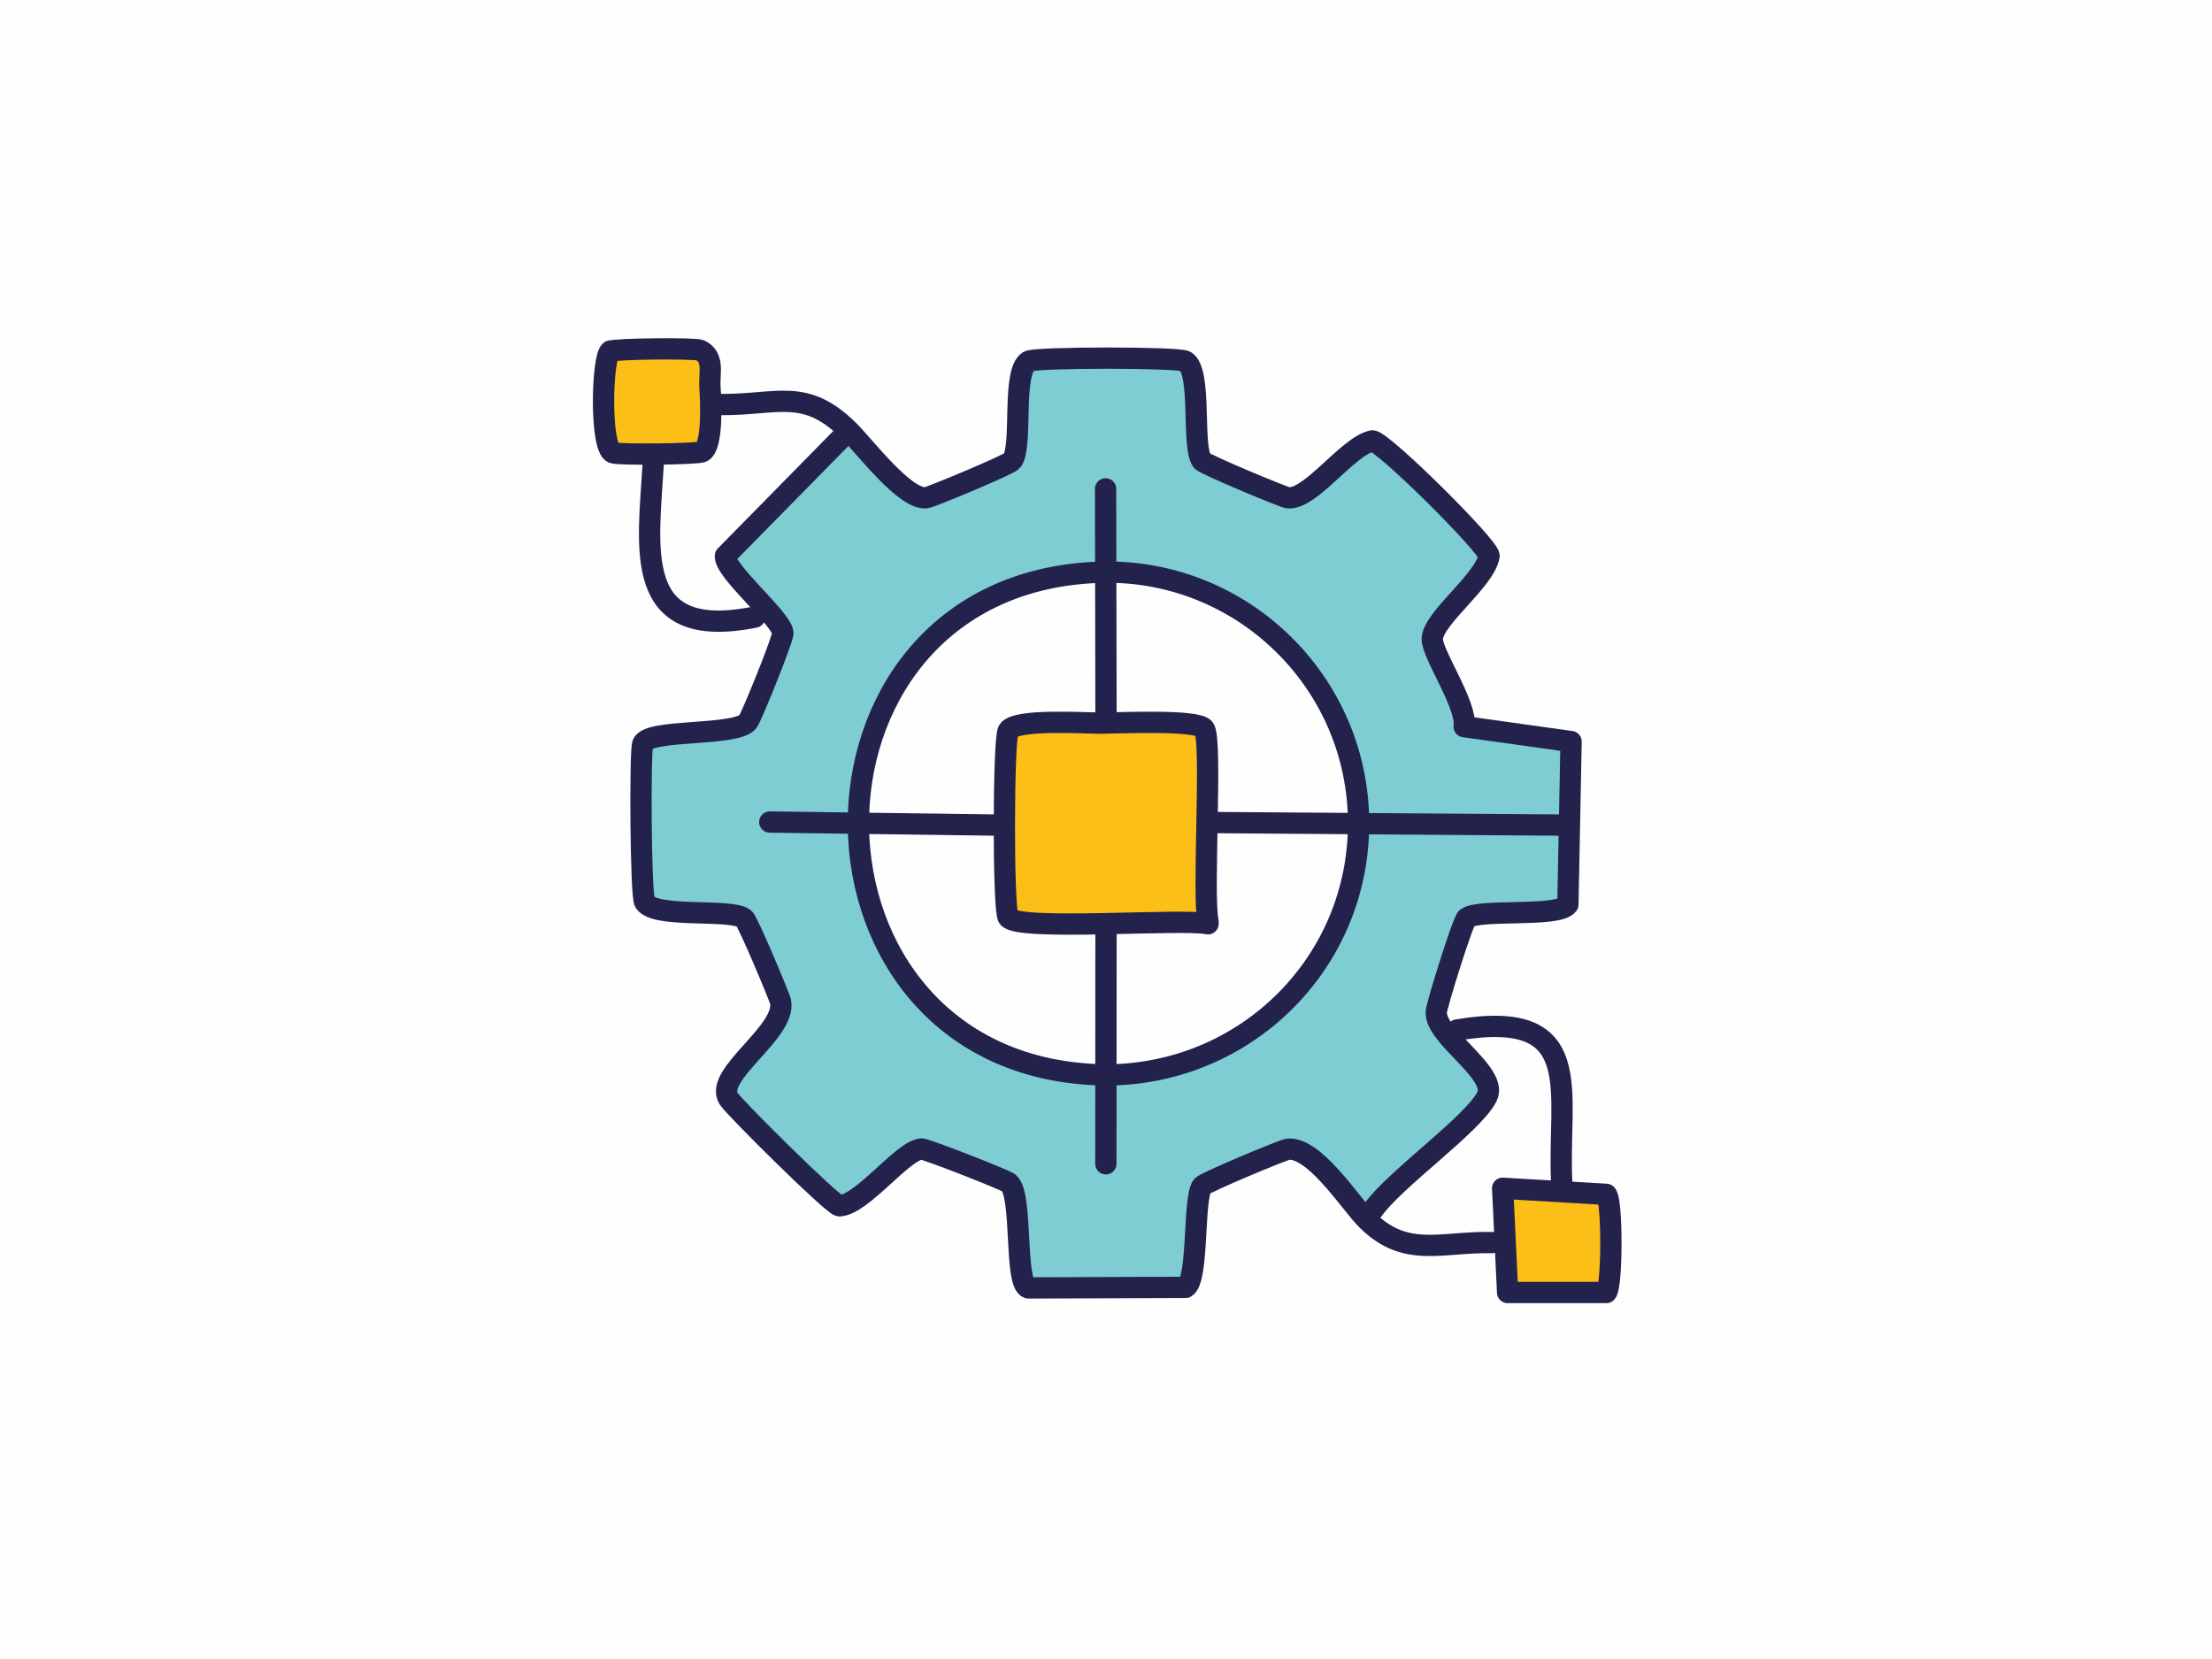
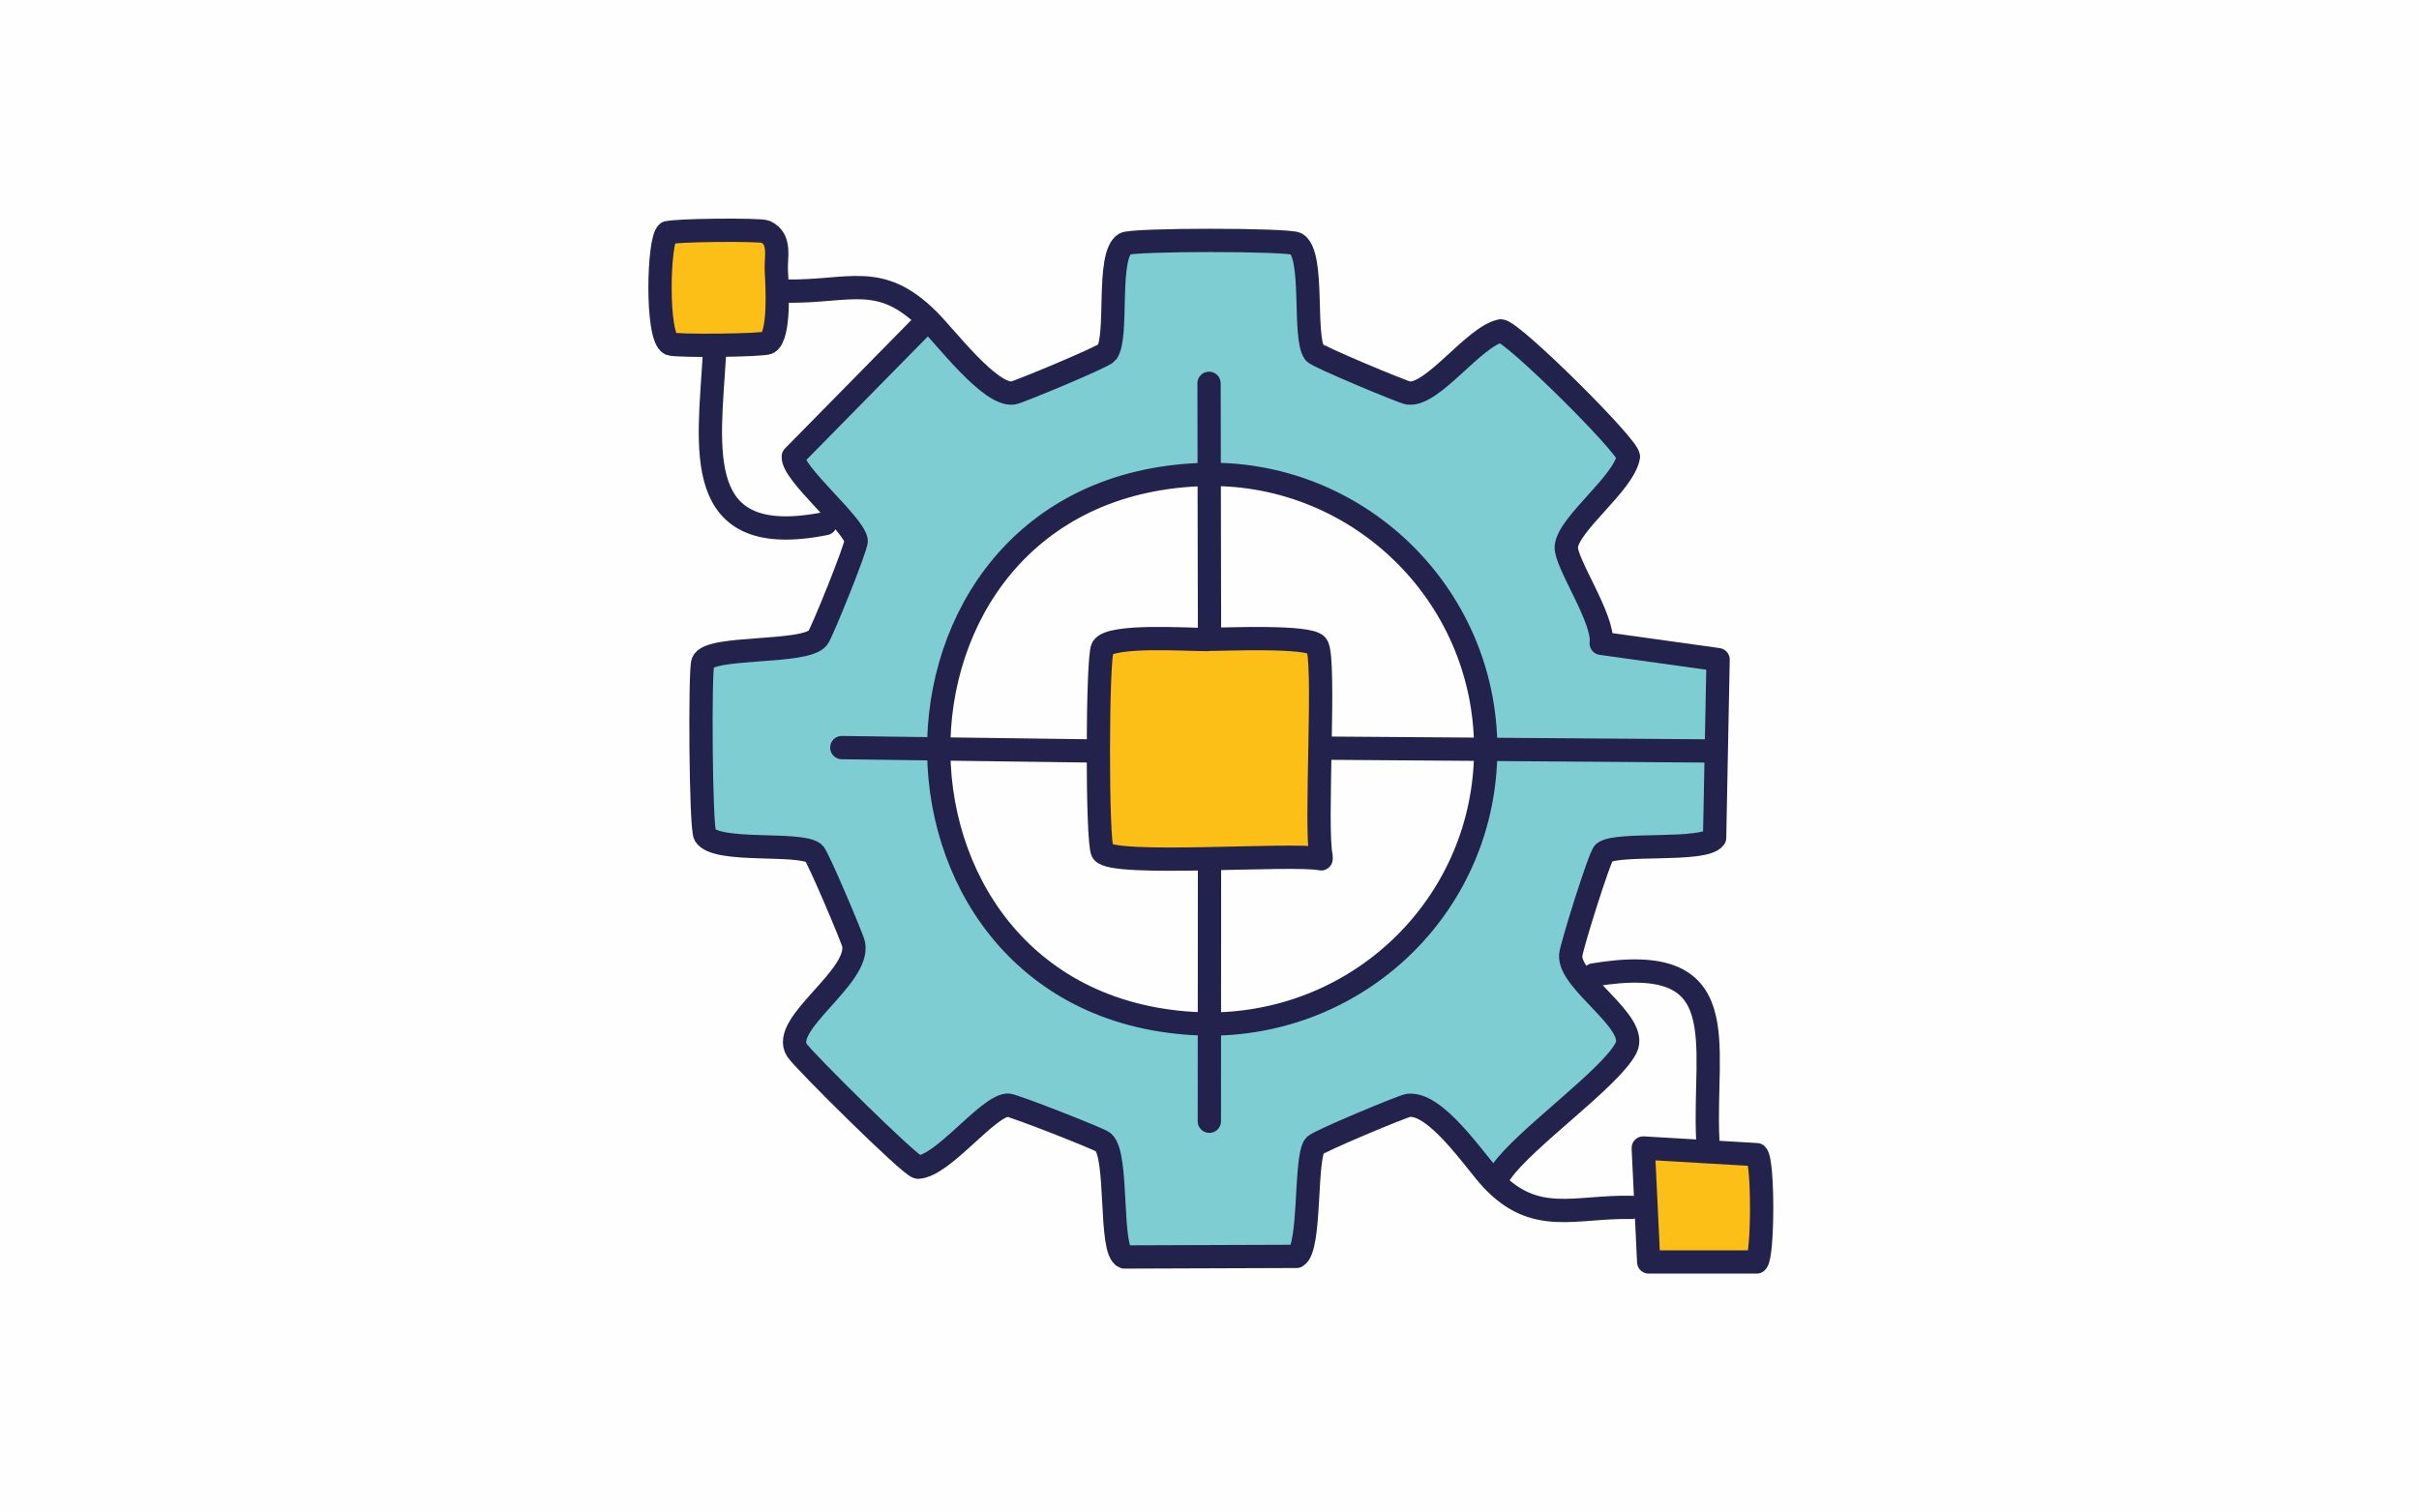
- <svg xmlns="http://www.w3.org/2000/svg" id="Layer_1" version="1.1" viewBox="0 0 160 120">
+ <svg xmlns="http://www.w3.org/2000/svg" id="Layer_1" version="1.1" viewBox="0 0 160 100">
  <defs>
    <style>
      .st0 {
        fill: #fcbf17;
      }

      .st0, .st1, .st2 {
        stroke: #22224d;
        stroke-linecap: round;
        stroke-linejoin: round;
        stroke-width: 1.54px;
      }

      .st3 {
        fill: #7ecdd2;
      }

      .st1 {
        fill: none;
      }

      .st2, .st4 {
        fill: #fefefe;
      }
    </style>
  </defs>
  <g id="Generative_Object">
    <g>
-       <rect class="st4" x="-23.06" y="-20.5" width="206.12" height="160" />
+       <rect class="st4" x="-23.06" y="-30.5" width="206.12" height="160" />
      <g>
-         <path class="st3" d="M74.41,26.13c.48-.3,10.87-.3,11.35,0,1.21.76.43,6.17,1.19,7.2.21.27,5.86,2.62,6.2,2.67,1.62.22,4.35-3.75,6.13-4.11.79.05,8.35,7.54,8.44,8.32-.31,1.78-3.95,4.41-4.11,5.95-.1,1.03,2.52,4.79,2.31,6.4l7.73,1.08-.23,11.79c-.7.95-6.42.28-7.32.98-.28.22-2.16,6.25-2.2,6.78-.12,1.8,4.51,4.42,3.67,6.12-.97,1.98-6.75,6.03-8.27,8.24l-.63.49c-1.1-1.19-3.68-5.11-5.51-4.88-.33.04-6,2.4-6.2,2.67-.64.89-.23,6.75-1.19,7.32l-11.39.04c-1.04-.39-.36-6.72-1.4-7.6-.26-.22-5.96-2.47-6.31-2.45-1.37.08-4.29,4.03-5.95,4.11-.54-.12-7.57-7.1-8-7.74-1.13-1.75,4.17-4.82,3.75-7.02-.06-.36-2.37-5.81-2.63-6.02-.97-.75-6.45,0-7.2-1.19-.31-.49-.35-10.9-.14-11.44.43-1.11,6.7-.53,7.6-1.6.24-.3,2.6-6.12,2.54-6.45-.19-1.13-4.24-4.46-4.16-5.55l8.31-8.45.64-.59c1.1,1.08,4.08,5.04,5.6,4.83.33-.04,6-2.4,6.2-2.67.79-1.07-.05-6.43,1.19-7.2v-.03h-.01Z" />
+         <path class="st3" d="M74.41,16.13c.48-.3,10.87-.3,11.35,0,1.21.76.43,6.17,1.19,7.2.21.27,5.86,2.62,6.2,2.67,1.62.22,4.35-3.75,6.13-4.11.79.05,8.35,7.54,8.44,8.32-.31,1.78-3.95,4.41-4.11,5.95-.1,1.03,2.52,4.79,2.31,6.4l7.73,1.08-.23,11.79c-.7.95-6.42.28-7.32.98-.28.22-2.16,6.25-2.2,6.78-.12,1.8,4.51,4.42,3.67,6.12-.97,1.98-6.75,6.03-8.27,8.24l-.63.49c-1.1-1.19-3.68-5.11-5.51-4.88-.33.04-6,2.4-6.2,2.67-.64.89-.23,6.75-1.19,7.32l-11.39.04c-1.04-.39-.36-6.72-1.4-7.6-.26-.22-5.96-2.47-6.31-2.45-1.37.08-4.29,4.03-5.95,4.11-.54-.12-7.57-7.1-8-7.74-1.13-1.75,4.17-4.82,3.75-7.02-.06-.36-2.37-5.81-2.63-6.02-.97-.75-6.45,0-7.2-1.19-.31-.49-.35-10.9-.14-11.44.43-1.11,6.7-.53,7.6-1.6.24-.3,2.6-6.12,2.54-6.45-.19-1.13-4.24-4.46-4.16-5.55l8.31-8.45.64-.59c1.1,1.08,4.08,5.04,5.6,4.83.33-.04,6-2.4,6.2-2.67.79-1.07-.05-6.43,1.19-7.2v-.03h-.01Z" />
        <g>
-           <path class="st2" d="M98.27,59.56c0-10.32-8.61-18.59-18.92-18.16-23.28.94-22.94,36.03.59,36.35h.19c10.04-.08,18.14-8.12,18.14-18.18h0Z" />
-           <path class="st0" d="M79.85,52.3c1.17,0,6.75-.26,7.25.4.61.79-.14,12.07.28,13.94v.18c-1.87-.4-13.76.54-14.45-.46-.39-.55-.36-12.95,0-13.51.55-.89,5.66-.53,6.9-.54h.02Z" />
+           <path class="st2" d="M98.27,49.56c0-10.32-8.61-18.59-18.92-18.16-23.28.94-22.94,36.03.59,36.35h.19c10.04-.08,18.14-8.12,18.14-18.18h0Z" />
+           <path class="st0" d="M79.85,42.3c1.17,0,6.75-.26,7.25.4.61.79-.14,12.07.28,13.94v.18c-1.87-.4-13.76.54-14.45-.46-.39-.55-.36-12.95,0-13.51.55-.89,5.66-.53,6.9-.54h.02Z" />
        </g>
      </g>
-       <path class="st0" d="M108.69,85.95h0l7.5.44c.45.45.43,6.7,0,7.1h-7.14l-.36-7.54Z" />
-       <path class="st0" d="M44.15,25.41c.3-.19,6.11-.24,6.48-.08,1.06.49.66,1.69.72,2.63s.24,4.23-.54,4.71c-.31.19-6.11.24-6.48.08-.95-.45-.79-6.94-.18-7.36h0v.02Z" />
+       <path class="st0" d="M108.69,75.95h0l7.5.44c.45.45.43,6.7,0,7.1h-7.14l-.36-7.54Z" />
+       <path class="st0" d="M44.15,15.41c.3-.19,6.11-.24,6.48-.08,1.06.49.66,1.69.72,2.63s.24,4.23-.54,4.71c-.31.19-6.11.24-6.48.08-.95-.45-.79-6.94-.18-7.36h0v.02Z" />
    </g>
    <g>
-       <line class="st1" x1="79.97" y1="35.36" x2="80" y2="51.58" />
-       <path class="st1" d="M60.78,31.76l-8.31,8.45c-.08,1.1,3.97,4.43,4.16,5.55.06.35-2.29,6.16-2.54,6.45-.9,1.07-7.18.49-7.6,1.6-.21.53-.15,10.95.14,11.44.75,1.2,6.24.44,7.2,1.19.26.21,2.56,5.66,2.63,6.02.43,2.2-4.87,5.28-3.75,7.02.43.66,7.46,7.64,8,7.74,1.65-.06,4.59-4.03,5.95-4.11.33-.01,6.04,2.23,6.31,2.45,1.04.88.37,7.21,1.4,7.6l11.39-.04c.95-.57.54-6.43,1.19-7.32.19-.27,5.86-2.63,6.2-2.67,1.83-.22,4.42,3.71,5.51,4.88,2.89,3.1,5.53,1.78,9.26,1.87" />
-       <path class="st1" d="M105.4,74.5c9.52-1.6,7.24,4.48,7.56,10.95" />
-       <path class="st1" d="M52.07,29.26c4.17.05,6.14-1.28,9.34,1.91,1.1,1.08,4.08,5.04,5.6,4.83.33-.04,6-2.4,6.2-2.67.79-1.07-.05-6.43,1.19-7.2.48-.3,10.87-.3,11.35,0,1.21.76.43,6.17,1.19,7.2.21.27,5.86,2.62,6.2,2.67,1.62.22,4.35-3.75,6.13-4.11.79.05,8.35,7.54,8.44,8.32-.31,1.78-3.95,4.41-4.11,5.95-.1,1.03,2.52,4.79,2.31,6.4l7.73,1.08-.23,11.79c-.7.95-6.42.28-7.32.98-.28.22-2.16,6.25-2.2,6.78-.12,1.8,4.51,4.42,3.67,6.12-.97,1.98-6.75,6.03-8.27,8.24" />
-       <line class="st1" x1="80" y1="67.6" x2="79.99" y2="84.18" />
-       <path class="st1" d="M47.25,33.55c-.36,6.13-1.58,12.87,7.34,11.09" />
-       <line class="st1" x1="88.1" y1="59.5" x2="112.79" y2="59.68" />
-       <line class="st1" x1="55.68" y1="59.46" x2="72.08" y2="59.68" />
+       <line class="st1" x1="79.97" y1="25.36" x2="80" y2="41.58" />
+       <path class="st1" d="M60.78,21.76l-8.31,8.45c-.08,1.1,3.97,4.43,4.16,5.55.06.35-2.29,6.16-2.54,6.45-.9,1.07-7.18.49-7.6,1.6-.21.53-.15,10.95.14,11.44.75,1.2,6.24.44,7.2,1.19.26.21,2.56,5.66,2.63,6.02.43,2.2-4.87,5.28-3.75,7.02.43.66,7.46,7.64,8,7.74,1.65-.06,4.59-4.03,5.95-4.11.33-.01,6.04,2.23,6.31,2.45,1.04.88.37,7.21,1.4,7.6l11.39-.04c.95-.57.54-6.43,1.19-7.32.19-.27,5.86-2.63,6.2-2.67,1.83-.22,4.42,3.71,5.51,4.88,2.89,3.1,5.53,1.78,9.26,1.87" />
+       <path class="st1" d="M105.4,64.5c9.52-1.6,7.24,4.48,7.56,10.95" />
+       <path class="st1" d="M52.07,19.26c4.17.05,6.14-1.28,9.34,1.91,1.1,1.08,4.08,5.04,5.6,4.83.33-.04,6-2.4,6.2-2.67.79-1.07-.05-6.43,1.19-7.2.48-.3,10.87-.3,11.35,0,1.21.76.43,6.17,1.19,7.2.21.27,5.86,2.62,6.2,2.67,1.62.22,4.35-3.75,6.13-4.11.79.05,8.35,7.54,8.44,8.32-.31,1.78-3.95,4.41-4.11,5.95-.1,1.03,2.52,4.79,2.31,6.4l7.73,1.08-.23,11.79c-.7.95-6.42.28-7.32.98-.28.22-2.16,6.25-2.2,6.78-.12,1.8,4.51,4.42,3.67,6.12-.97,1.98-6.75,6.03-8.27,8.24" />
+       <line class="st1" x1="80" y1="57.6" x2="79.99" y2="74.18" />
+       <path class="st1" d="M47.25,23.55c-.36,6.13-1.58,12.87,7.34,11.09" />
+       <line class="st1" x1="88.1" y1="49.5" x2="112.79" y2="49.68" />
+       <line class="st1" x1="55.68" y1="49.46" x2="72.08" y2="49.68" />
    </g>
  </g>
</svg>
